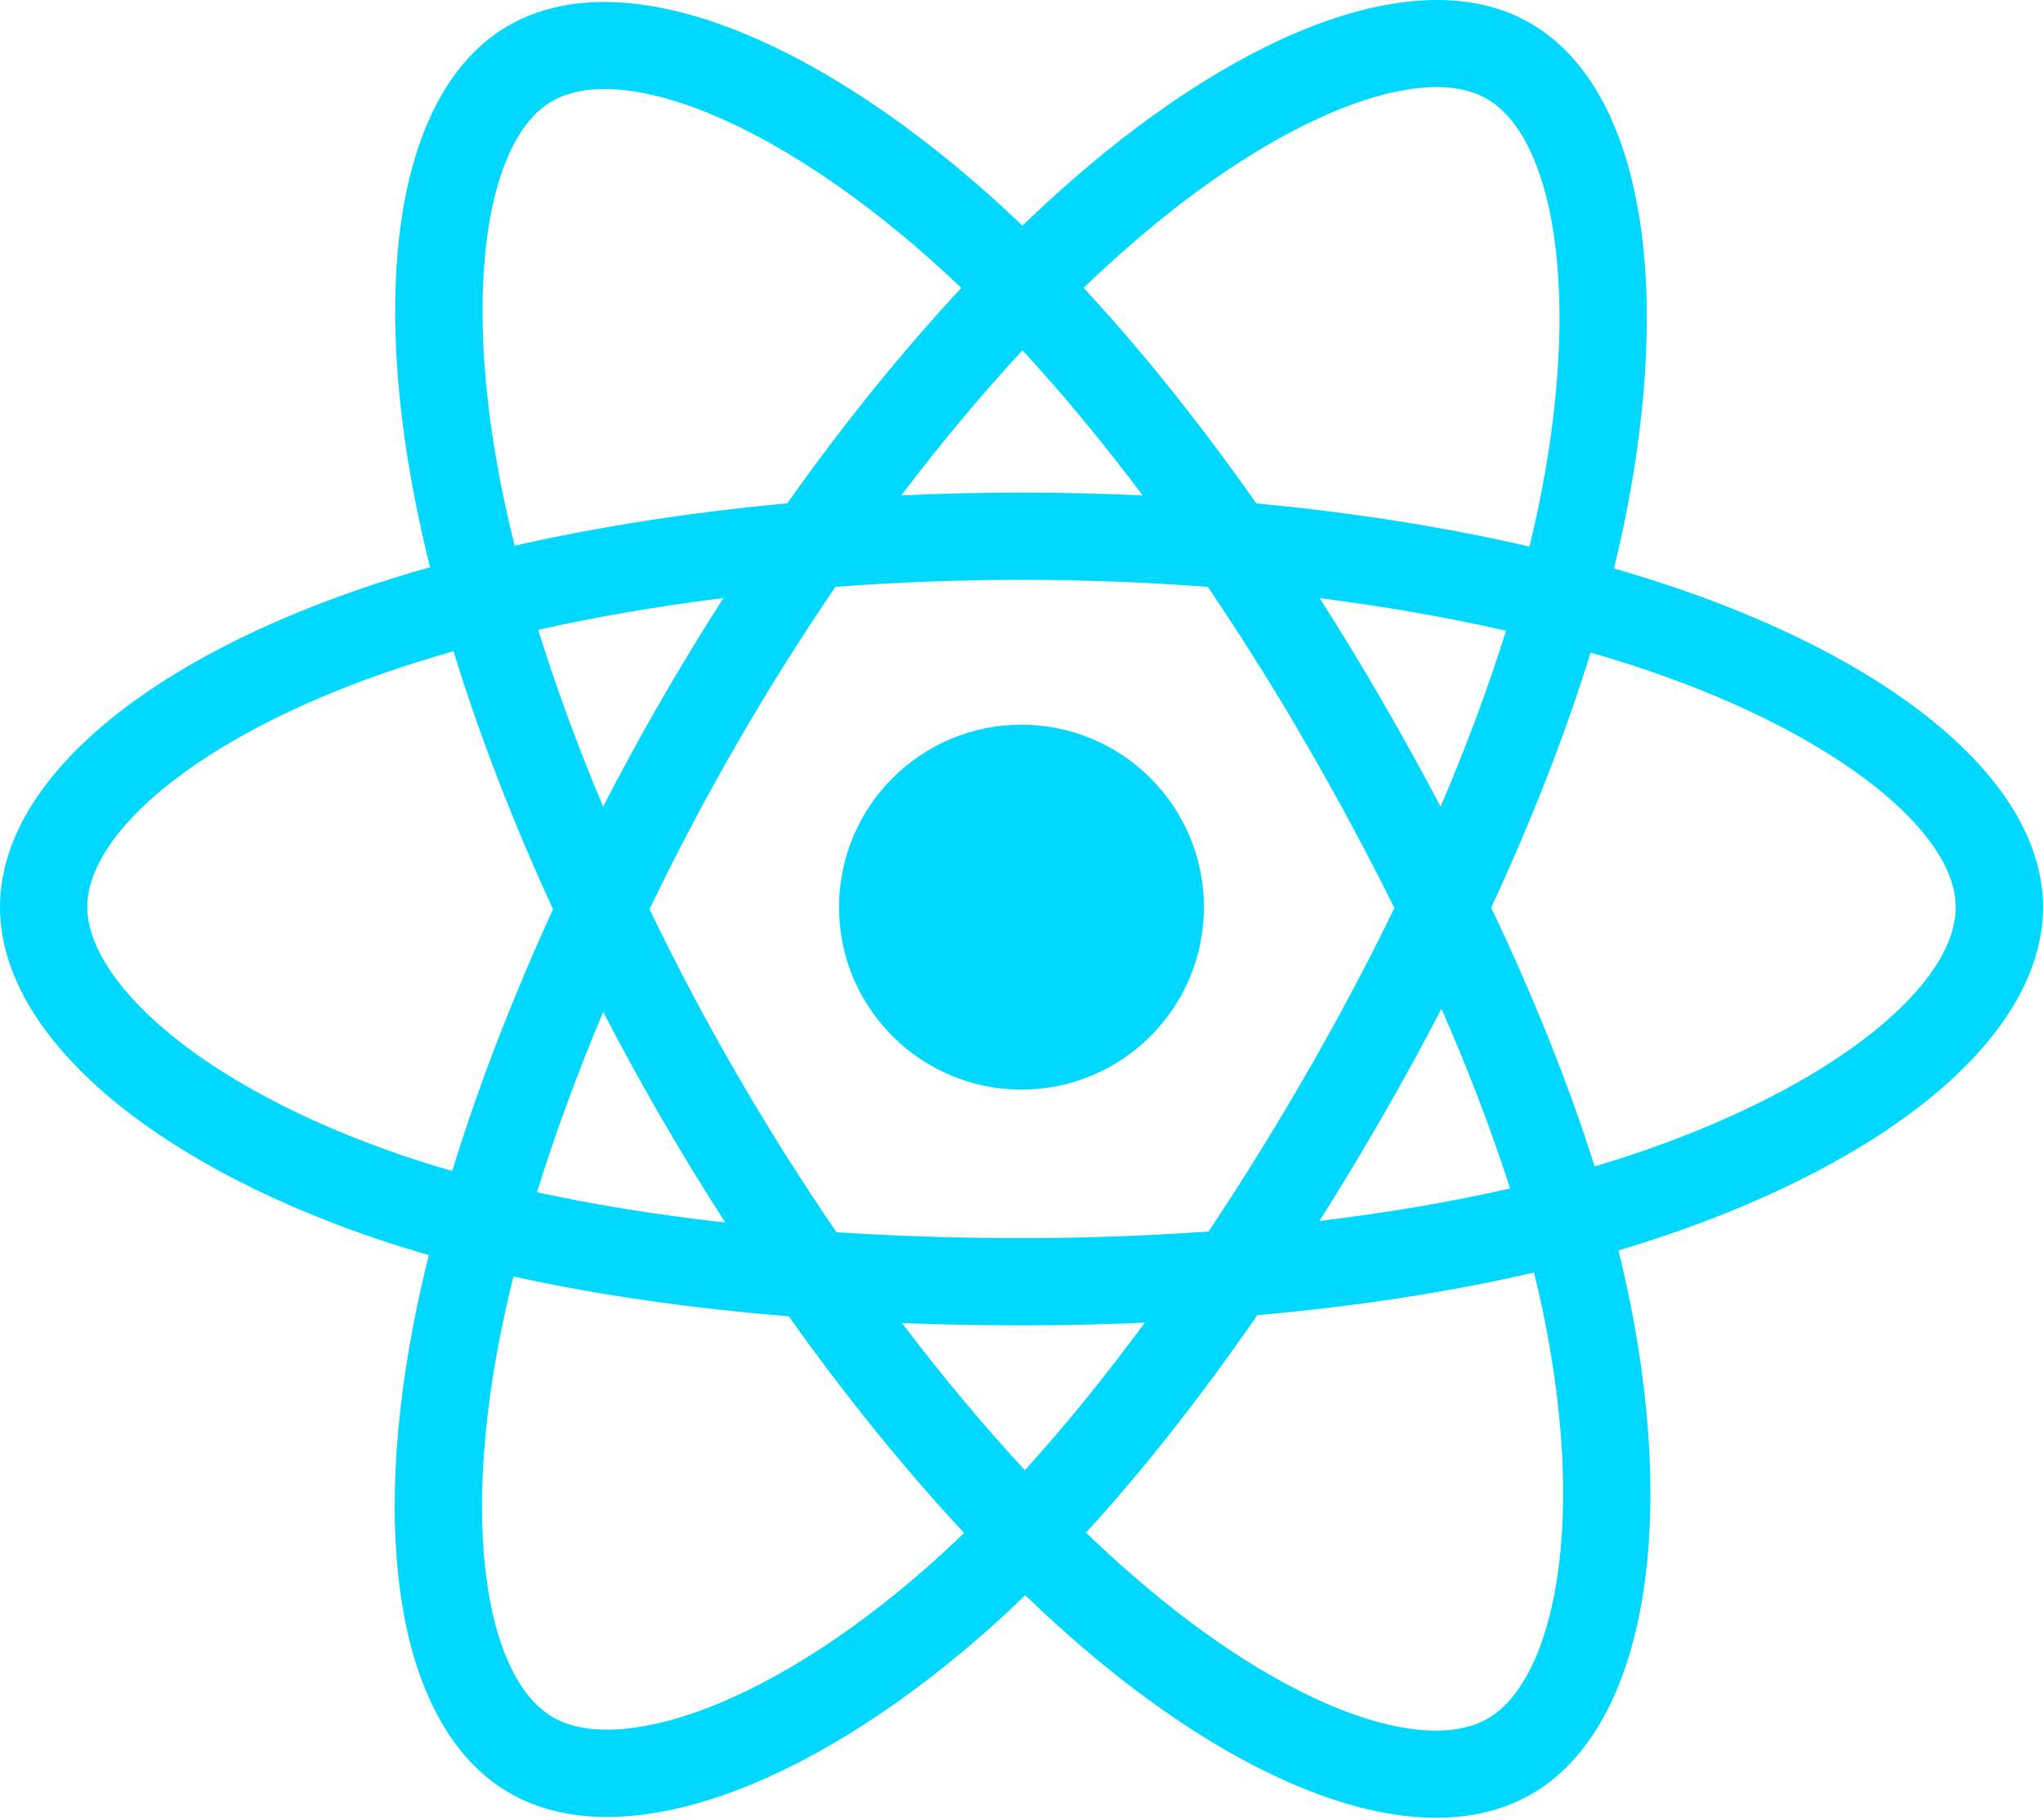
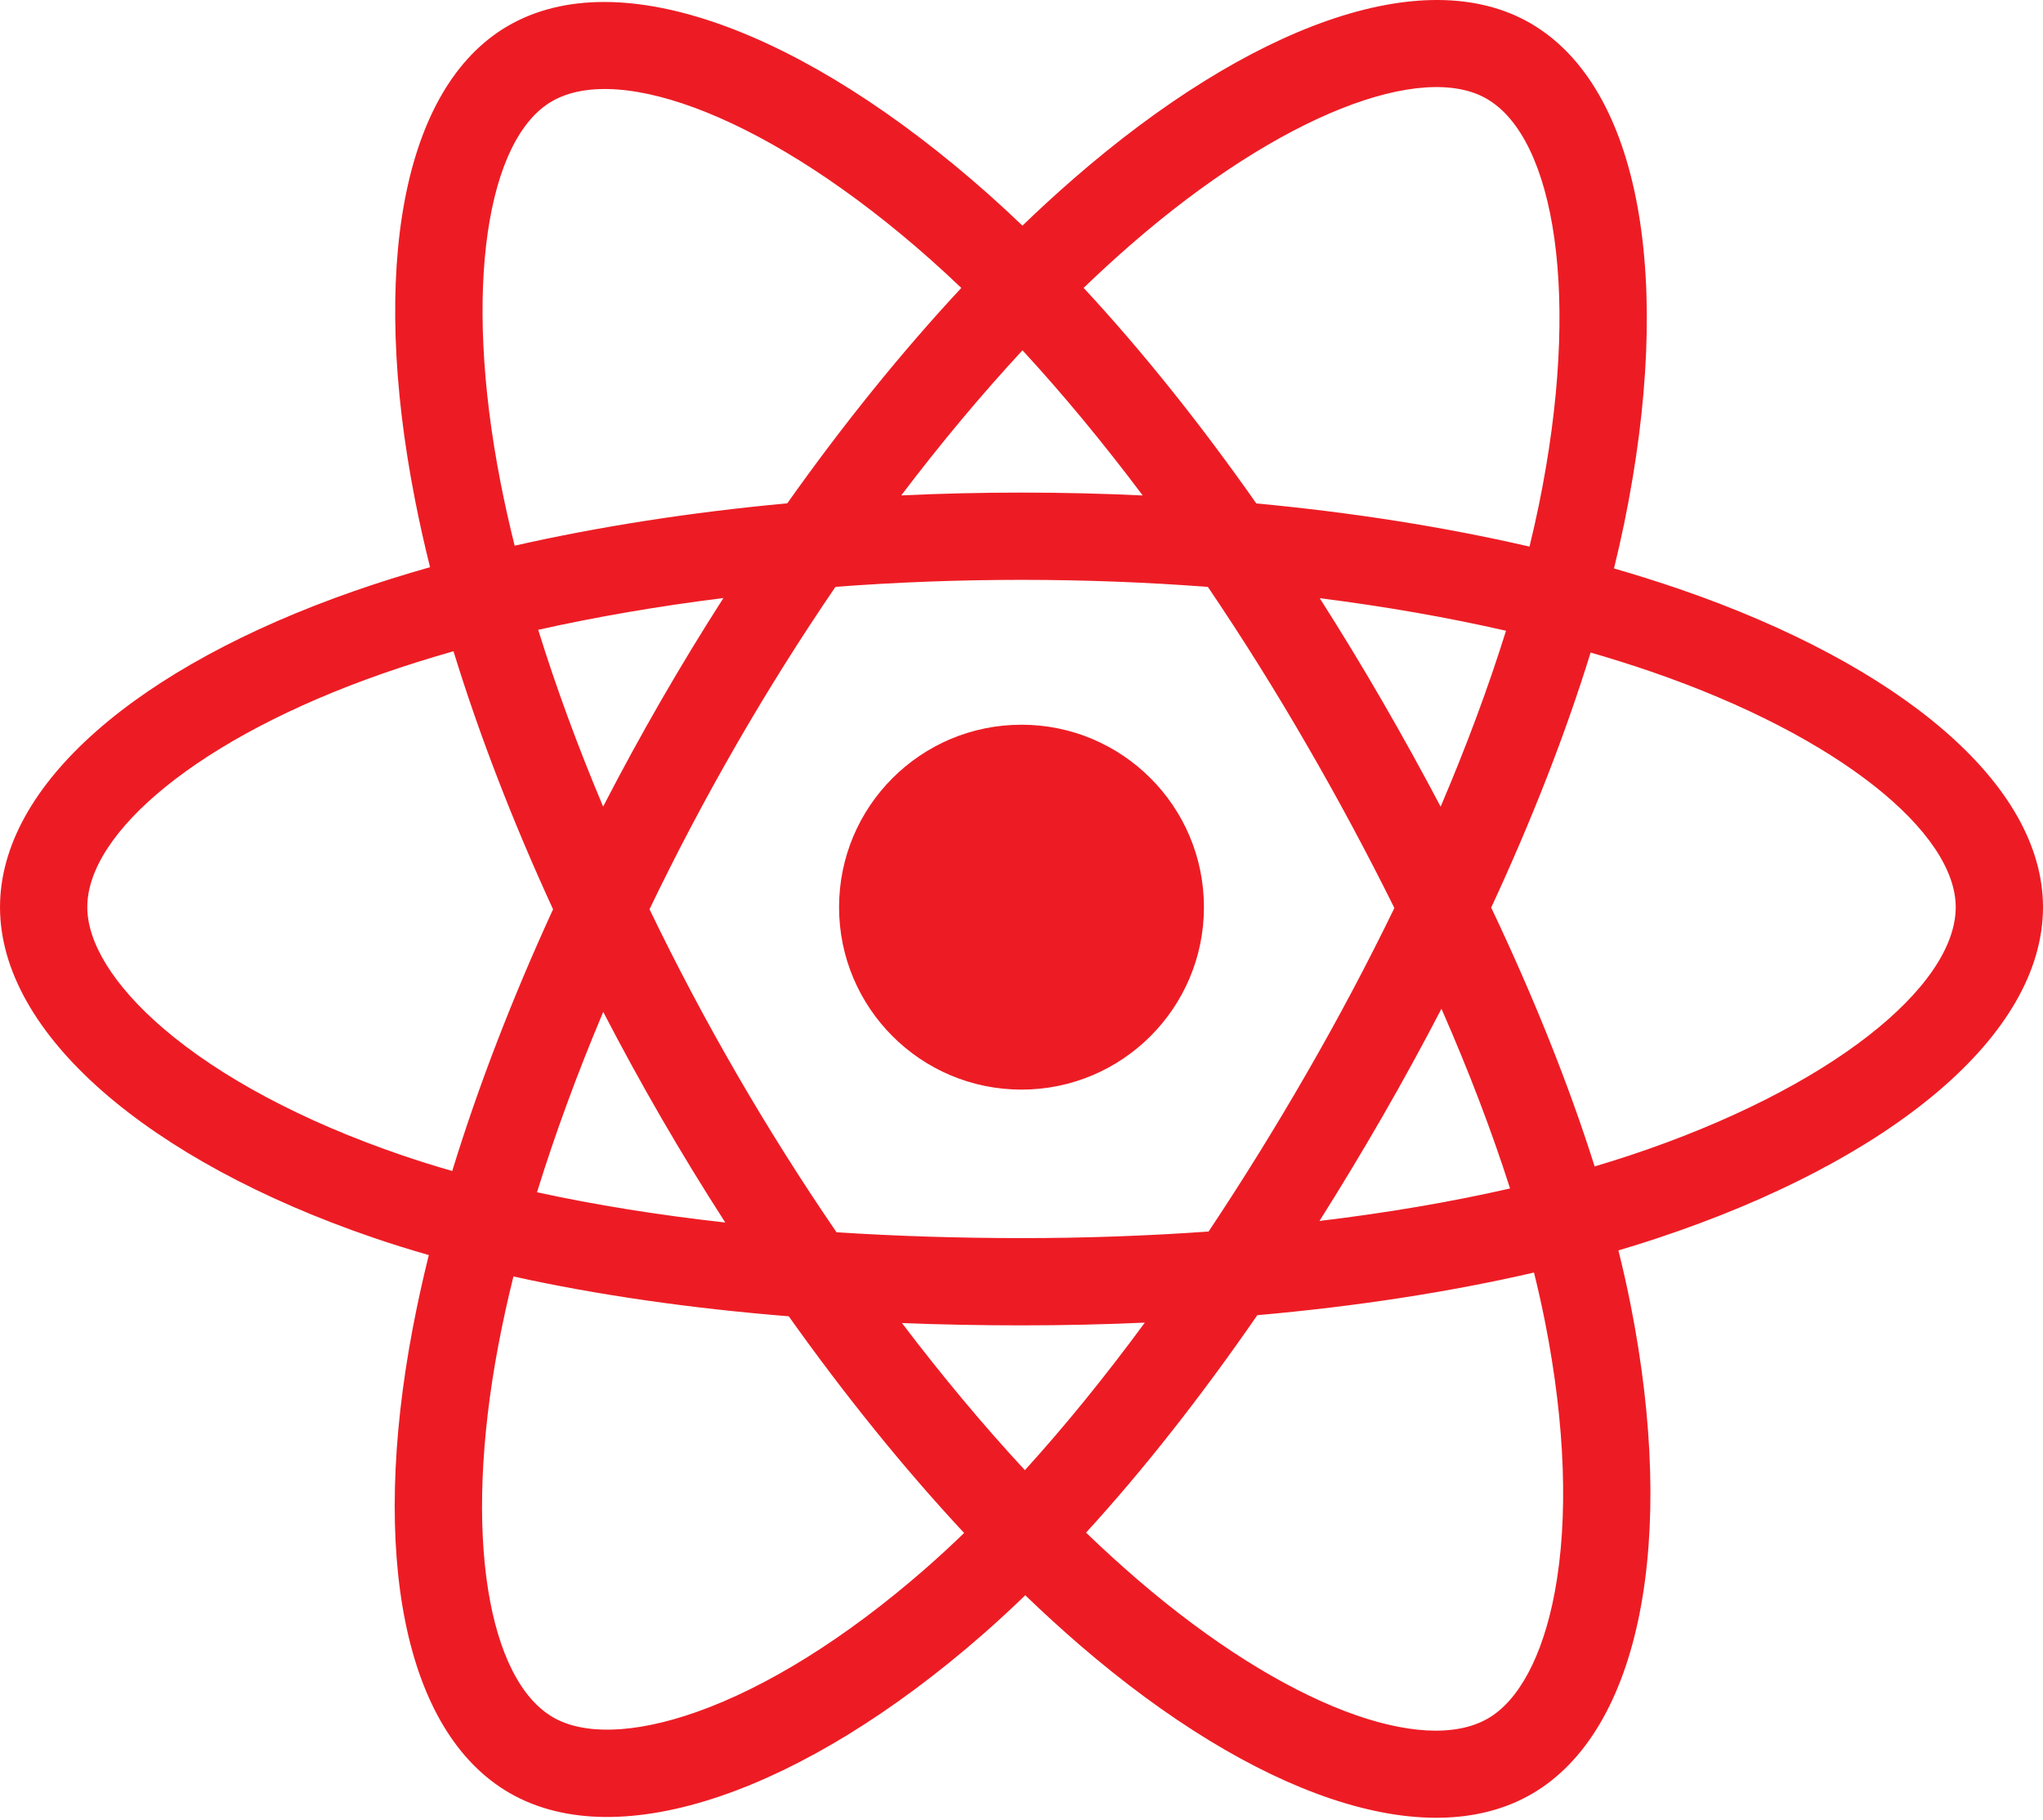
<svg xmlns="http://www.w3.org/2000/svg" aria-hidden="true" role="img" class="iconify iconify--logos" width="35.93" height="32" preserveAspectRatio="xMidYMid meet" viewBox="0 0 256 228">
-   <path fill="#00D8FF" d="M210.483 73.824a171.49 171.49 0 0 0-8.24-2.597c.465-1.9.893-3.777 1.273-5.621c6.238-30.281 2.16-54.676-11.769-62.708c-13.355-7.7-35.196.329-57.254 19.526a171.23 171.23 0 0 0-6.375 5.848a155.866 155.866 0 0 0-4.241-3.917C100.759 3.829 77.587-4.822 63.673 3.233C50.33 10.957 46.379 33.89 51.995 62.588a170.974 170.974 0 0 0 1.892 8.48c-3.28.932-6.445 1.924-9.474 2.98C17.309 83.498 0 98.307 0 113.668c0 15.865 18.582 31.778 46.812 41.427a145.52 145.52 0 0 0 6.921 2.165a167.467 167.467 0 0 0-2.01 9.138c-5.354 28.2-1.173 50.591 12.134 58.266c13.744 7.926 36.812-.22 59.273-19.855a145.567 145.567 0 0 0 5.342-4.923a168.064 168.064 0 0 0 6.92 6.314c21.758 18.722 43.246 26.282 56.54 18.586c13.731-7.949 18.194-32.003 12.4-61.268a145.016 145.016 0 0 0-1.535-6.842c1.62-.48 3.21-.974 4.76-1.488c29.348-9.723 48.443-25.443 48.443-41.52c0-15.417-17.868-30.326-45.517-39.844Zm-6.365 70.984c-1.4.463-2.836.91-4.3 1.345c-3.24-10.257-7.612-21.163-12.963-32.432c5.106-11 9.31-21.767 12.459-31.957c2.619.758 5.16 1.557 7.61 2.4c23.69 8.156 38.14 20.213 38.14 29.504c0 9.896-15.606 22.743-40.946 31.14Zm-10.514 20.834c2.562 12.94 2.927 24.64 1.23 33.787c-1.524 8.219-4.59 13.698-8.382 15.893c-8.067 4.67-25.32-1.4-43.927-17.412a156.726 156.726 0 0 1-6.437-5.87c7.214-7.889 14.423-17.06 21.459-27.246c12.376-1.098 24.068-2.894 34.671-5.345a134.17 134.17 0 0 1 1.386 6.193ZM87.276 214.515c-7.882 2.783-14.16 2.863-17.955.675c-8.075-4.657-11.432-22.636-6.853-46.752a156.923 156.923 0 0 1 1.869-8.499c10.486 2.32 22.093 3.988 34.498 4.994c7.084 9.967 14.501 19.128 21.976 27.15a134.668 134.668 0 0 1-4.877 4.492c-9.933 8.682-19.886 14.842-28.658 17.94ZM50.35 144.747c-12.483-4.267-22.792-9.812-29.858-15.863c-6.35-5.437-9.555-10.836-9.555-15.216c0-9.322 13.897-21.212 37.076-29.293c2.813-.98 5.757-1.905 8.812-2.773c3.204 10.42 7.406 21.315 12.477 32.332c-5.137 11.18-9.399 22.249-12.634 32.792a134.718 134.718 0 0 1-6.318-1.979Zm12.378-84.26c-4.811-24.587-1.616-43.134 6.425-47.789c8.564-4.958 27.502 2.111 47.463 19.835a144.318 144.318 0 0 1 3.841 3.545c-7.438 7.987-14.787 17.08-21.808 26.988c-12.04 1.116-23.565 2.908-34.161 5.309a160.342 160.342 0 0 1-1.76-7.887Zm110.427 27.268a347.8 347.8 0 0 0-7.785-12.803c8.168 1.033 15.994 2.404 23.343 4.08c-2.206 7.072-4.956 14.465-8.193 22.045a381.151 381.151 0 0 0-7.365-13.322Zm-45.032-43.861c5.044 5.465 10.096 11.566 15.065 18.186a322.04 322.04 0 0 0-30.257-.006c4.974-6.559 10.069-12.652 15.192-18.18ZM82.802 87.83a323.167 323.167 0 0 0-7.227 13.238c-3.184-7.553-5.909-14.98-8.134-22.152c7.304-1.634 15.093-2.97 23.209-3.984a321.524 321.524 0 0 0-7.848 12.897Zm8.081 65.352c-8.385-.936-16.291-2.203-23.593-3.793c2.26-7.3 5.045-14.885 8.298-22.6a321.187 321.187 0 0 0 7.257 13.246c2.594 4.48 5.28 8.868 8.038 13.147Zm37.542 31.03c-5.184-5.592-10.354-11.779-15.403-18.433c4.902.192 9.899.29 14.978.29c5.218 0 10.376-.117 15.453-.343c-4.985 6.774-10.018 12.97-15.028 18.486Zm52.198-57.817c3.422 7.8 6.306 15.345 8.596 22.52c-7.422 1.694-15.436 3.058-23.88 4.071a382.417 382.417 0 0 0 7.859-13.026a347.403 347.403 0 0 0 7.425-13.565Zm-16.898 8.101a358.557 358.557 0 0 1-12.281 19.815a329.4 329.4 0 0 1-23.444.823c-7.967 0-15.716-.248-23.178-.732a310.202 310.202 0 0 1-12.513-19.846h.001a307.41 307.41 0 0 1-10.923-20.627a310.278 310.278 0 0 1 10.89-20.637l-.001.001a307.318 307.318 0 0 1 12.413-19.761c7.613-.576 15.42-.876 23.31-.876H128c7.926 0 15.743.303 23.354.883a329.357 329.357 0 0 1 12.335 19.695a358.489 358.489 0 0 1 11.036 20.54a329.472 329.472 0 0 1-11 20.722Zm22.56-122.124c8.572 4.944 11.906 24.881 6.52 51.026c-.344 1.668-.73 3.367-1.15 5.09c-10.622-2.452-22.155-4.275-34.23-5.408c-7.034-10.017-14.323-19.124-21.64-27.008a160.789 160.789 0 0 1 5.888-5.4c18.9-16.447 36.564-22.941 44.612-18.3ZM128 90.808c12.625 0 22.86 10.235 22.86 22.86s-10.235 22.86-22.86 22.86s-22.86-10.235-22.86-22.86s10.235-22.86 22.86-22.86Z" />
+   <path fill="#ED1C24" d="M210.483 73.824a171.49 171.49 0 0 0-8.24-2.597c.465-1.9.893-3.777 1.273-5.621c6.238-30.281 2.16-54.676-11.769-62.708c-13.355-7.7-35.196.329-57.254 19.526a171.23 171.23 0 0 0-6.375 5.848a155.866 155.866 0 0 0-4.241-3.917C100.759 3.829 77.587-4.822 63.673 3.233C50.33 10.957 46.379 33.89 51.995 62.588a170.974 170.974 0 0 0 1.892 8.48c-3.28.932-6.445 1.924-9.474 2.98C17.309 83.498 0 98.307 0 113.668c0 15.865 18.582 31.778 46.812 41.427a145.52 145.52 0 0 0 6.921 2.165a167.467 167.467 0 0 0-2.01 9.138c-5.354 28.2-1.173 50.591 12.134 58.266c13.744 7.926 36.812-.22 59.273-19.855a145.567 145.567 0 0 0 5.342-4.923a168.064 168.064 0 0 0 6.92 6.314c21.758 18.722 43.246 26.282 56.54 18.586c13.731-7.949 18.194-32.003 12.4-61.268a145.016 145.016 0 0 0-1.535-6.842c1.62-.48 3.21-.974 4.76-1.488c29.348-9.723 48.443-25.443 48.443-41.52c0-15.417-17.868-30.326-45.517-39.844Zm-6.365 70.984c-1.4.463-2.836.91-4.3 1.345c-3.24-10.257-7.612-21.163-12.963-32.432c5.106-11 9.31-21.767 12.459-31.957c2.619.758 5.16 1.557 7.61 2.4c23.69 8.156 38.14 20.213 38.14 29.504c0 9.896-15.606 22.743-40.946 31.14Zm-10.514 20.834c2.562 12.94 2.927 24.64 1.23 33.787c-1.524 8.219-4.59 13.698-8.382 15.893c-8.067 4.67-25.32-1.4-43.927-17.412a156.726 156.726 0 0 1-6.437-5.87c7.214-7.889 14.423-17.06 21.459-27.246c12.376-1.098 24.068-2.894 34.671-5.345a134.17 134.17 0 0 1 1.386 6.193ZM87.276 214.515c-7.882 2.783-14.16 2.863-17.955.675c-8.075-4.657-11.432-22.636-6.853-46.752a156.923 156.923 0 0 1 1.869-8.499c10.486 2.32 22.093 3.988 34.498 4.994c7.084 9.967 14.501 19.128 21.976 27.15a134.668 134.668 0 0 1-4.877 4.492c-9.933 8.682-19.886 14.842-28.658 17.94ZM50.35 144.747c-12.483-4.267-22.792-9.812-29.858-15.863c-6.35-5.437-9.555-10.836-9.555-15.216c0-9.322 13.897-21.212 37.076-29.293c2.813-.98 5.757-1.905 8.812-2.773c3.204 10.42 7.406 21.315 12.477 32.332c-5.137 11.18-9.399 22.249-12.634 32.792a134.718 134.718 0 0 1-6.318-1.979Zm12.378-84.26c-4.811-24.587-1.616-43.134 6.425-47.789c8.564-4.958 27.502 2.111 47.463 19.835a144.318 144.318 0 0 1 3.841 3.545c-7.438 7.987-14.787 17.08-21.808 26.988c-12.04 1.116-23.565 2.908-34.161 5.309a160.342 160.342 0 0 1-1.76-7.887Zm110.427 27.268a347.8 347.8 0 0 0-7.785-12.803c8.168 1.033 15.994 2.404 23.343 4.08c-2.206 7.072-4.956 14.465-8.193 22.045a381.151 381.151 0 0 0-7.365-13.322Zm-45.032-43.861c5.044 5.465 10.096 11.566 15.065 18.186a322.04 322.04 0 0 0-30.257-.006c4.974-6.559 10.069-12.652 15.192-18.18ZM82.802 87.83a323.167 323.167 0 0 0-7.227 13.238c-3.184-7.553-5.909-14.98-8.134-22.152c7.304-1.634 15.093-2.97 23.209-3.984a321.524 321.524 0 0 0-7.848 12.897Zm8.081 65.352c-8.385-.936-16.291-2.203-23.593-3.793c2.26-7.3 5.045-14.885 8.298-22.6a321.187 321.187 0 0 0 7.257 13.246c2.594 4.48 5.28 8.868 8.038 13.147Zm37.542 31.03c-5.184-5.592-10.354-11.779-15.403-18.433c4.902.192 9.899.29 14.978.29c5.218 0 10.376-.117 15.453-.343c-4.985 6.774-10.018 12.97-15.028 18.486Zm52.198-57.817c3.422 7.8 6.306 15.345 8.596 22.52c-7.422 1.694-15.436 3.058-23.88 4.071a382.417 382.417 0 0 0 7.859-13.026a347.403 347.403 0 0 0 7.425-13.565Zm-16.898 8.101a358.557 358.557 0 0 1-12.281 19.815a329.4 329.4 0 0 1-23.444.823c-7.967 0-15.716-.248-23.178-.732a310.202 310.202 0 0 1-12.513-19.846h.001a307.41 307.41 0 0 1-10.923-20.627a310.278 310.278 0 0 1 10.89-20.637l-.001.001a307.318 307.318 0 0 1 12.413-19.761c7.613-.576 15.42-.876 23.31-.876H128c7.926 0 15.743.303 23.354.883a329.357 329.357 0 0 1 12.335 19.695a358.489 358.489 0 0 1 11.036 20.54a329.472 329.472 0 0 1-11 20.722Zm22.56-122.124c8.572 4.944 11.906 24.881 6.52 51.026c-.344 1.668-.73 3.367-1.15 5.09c-10.622-2.452-22.155-4.275-34.23-5.408c-7.034-10.017-14.323-19.124-21.64-27.008a160.789 160.789 0 0 1 5.888-5.4c18.9-16.447 36.564-22.941 44.612-18.3ZM128 90.808c12.625 0 22.86 10.235 22.86 22.86s-10.235 22.86-22.86 22.86s-22.86-10.235-22.86-22.86s10.235-22.86 22.86-22.86Z" />
</svg>
